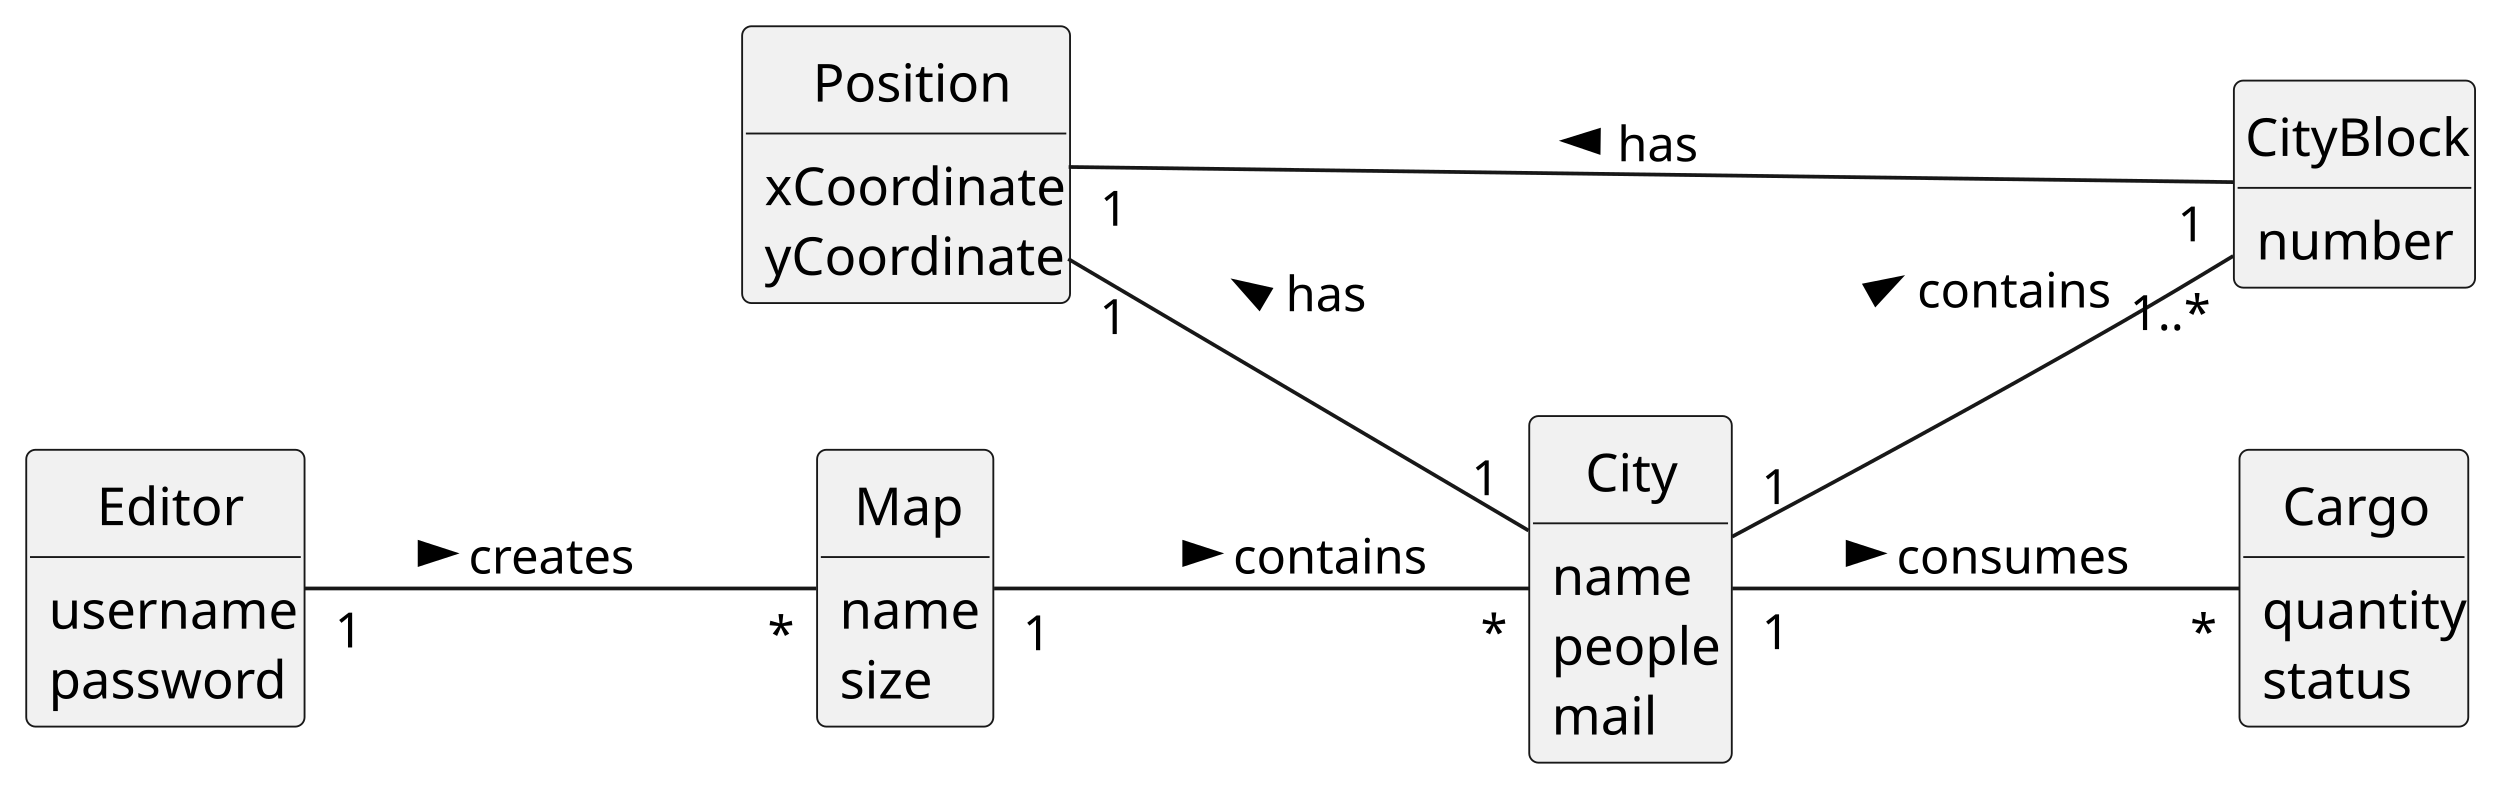
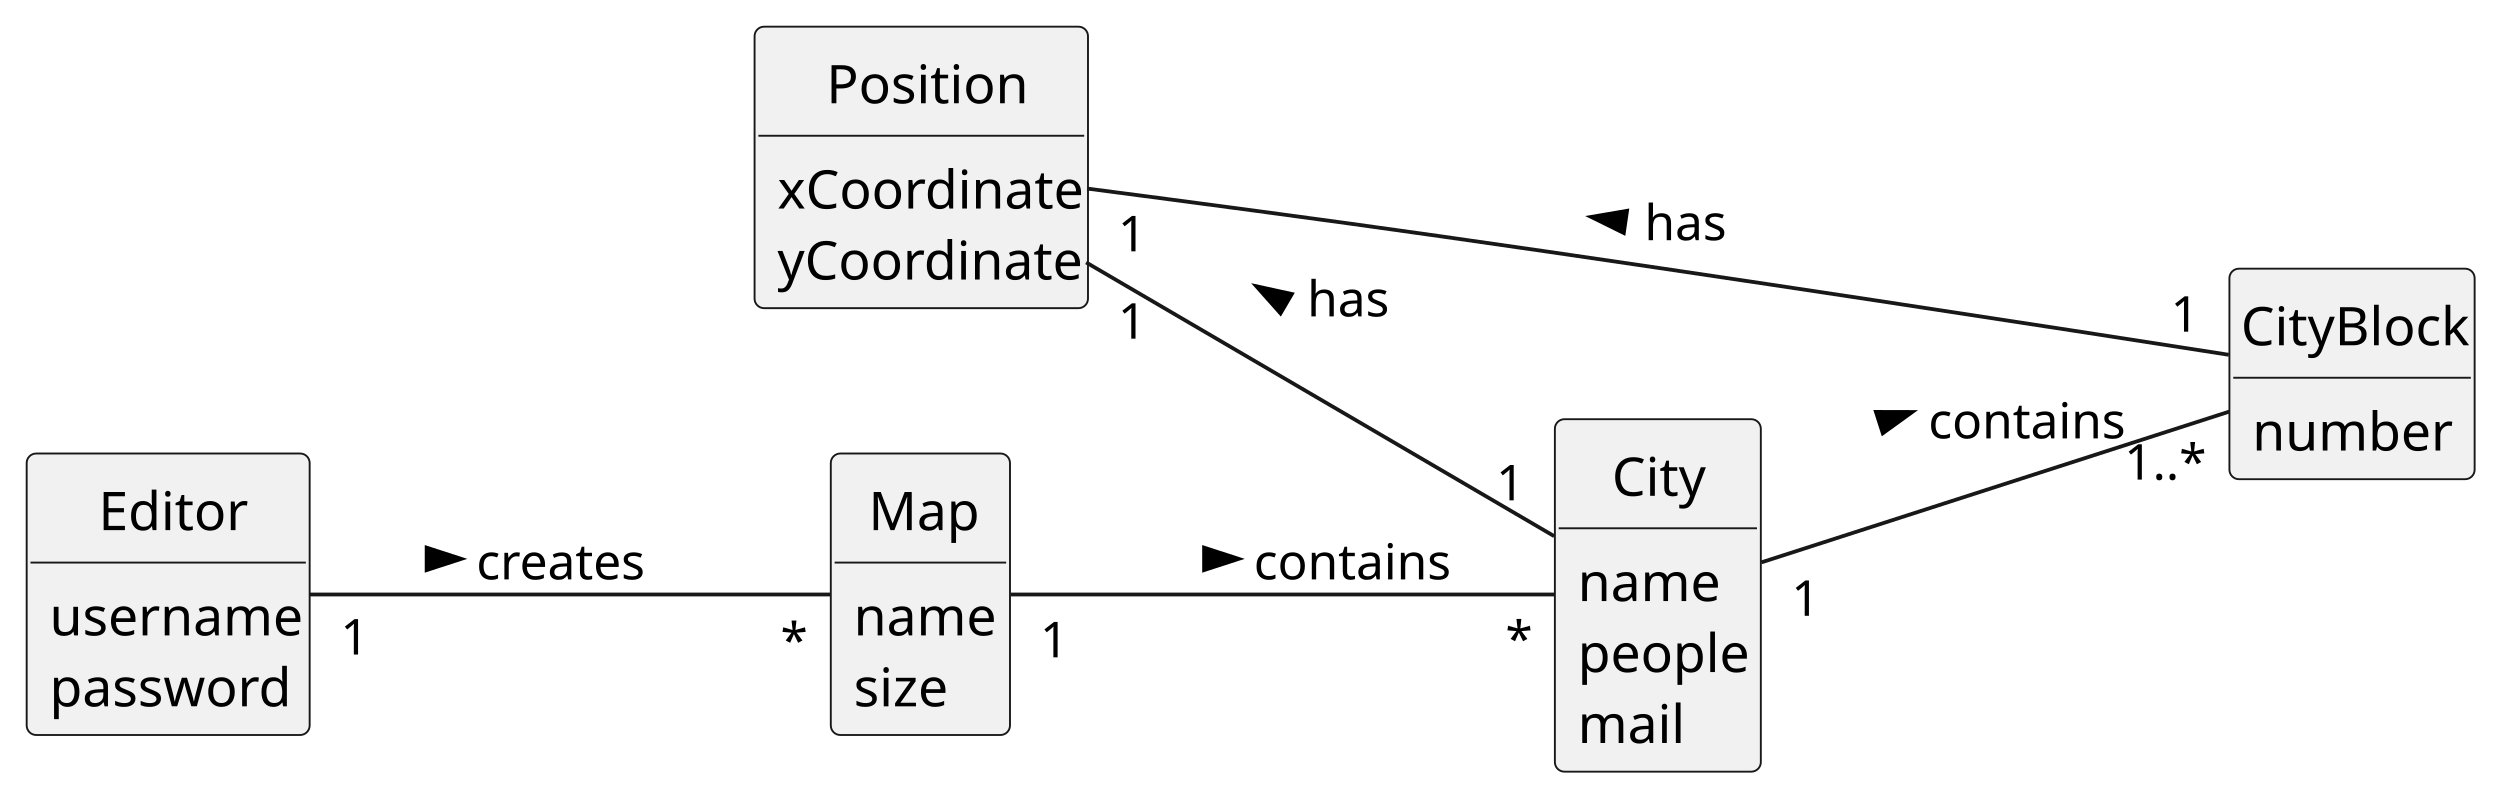
- <svg xmlns="http://www.w3.org/2000/svg" contentStyleType="text/css" height="210px" preserveAspectRatio="none" style="width:667px;height:210px;background:#FFFFFF;" version="1.1" viewBox="0 0 667 210" width="667px" zoomAndPan="magnify">
+ <svg xmlns="http://www.w3.org/2000/svg" contentStyleType="text/css" height="209px" preserveAspectRatio="none" style="width:656px;height:209px;background:#FFFFFF;" version="1.1" viewBox="0 0 656 209" width="656px" zoomAndPan="magnify">
  <defs />
  <g>
    <g id="elem_Map">
-       <rect codeLine="15" fill="#F1F1F1" height="73.863" id="Map" rx="2.5" ry="2.5" style="stroke:#181818;stroke-width:0.5;" width="47.02" x="218" y="120" />
-       <text fill="#000000" font-family="sans-serif" font-size="14" lengthAdjust="spacing" textLength="27.234" x="227.893" y="140.107">Map</text>
-       <line style="stroke:#181818;stroke-width:0.5;" x1="219" x2="264.021" y1="148.621" y2="148.621" />
-       <text fill="#000000" font-family="sans-serif" font-size="14" lengthAdjust="spacing" textLength="35.02" x="224" y="167.728">name</text>
-       <text fill="#000000" font-family="sans-serif" font-size="14" lengthAdjust="spacing" textLength="24.896" x="224" y="186.35">size</text>
+       <rect codeLine="15" fill="#F1F1F1" height="73.863" id="Map" rx="2.5" ry="2.5" style="stroke:#181818;stroke-width:0.5;" width="47.02" x="218" y="119" />
+       <text fill="#000000" font-family="sans-serif" font-size="14" lengthAdjust="spacing" textLength="27.234" x="227.893" y="139.107">Map</text>
+       <line style="stroke:#181818;stroke-width:0.5;" x1="219" x2="264.021" y1="147.621" y2="147.621" />
+       <text fill="#000000" font-family="sans-serif" font-size="14" lengthAdjust="spacing" textLength="35.02" x="224" y="166.728">name</text>
+       <text fill="#000000" font-family="sans-serif" font-size="14" lengthAdjust="spacing" textLength="24.896" x="224" y="185.35">size</text>
    </g>
    <g id="elem_City">
-       <rect codeLine="20" fill="#F1F1F1" height="92.484" id="City" rx="2.5" ry="2.5" style="stroke:#181818;stroke-width:0.5;" width="54.041" x="408" y="111" />
-       <text fill="#000000" font-family="sans-serif" font-size="14" lengthAdjust="spacing" textLength="24.11" x="422.965" y="131.107">City</text>
-       <line style="stroke:#181818;stroke-width:0.5;" x1="409" x2="461.041" y1="139.621" y2="139.621" />
-       <text fill="#000000" font-family="sans-serif" font-size="14" lengthAdjust="spacing" textLength="35.02" x="414" y="158.728">name</text>
-       <text fill="#000000" font-family="sans-serif" font-size="14" lengthAdjust="spacing" textLength="42.041" x="414" y="177.35">people</text>
-       <text fill="#000000" font-family="sans-serif" font-size="14" lengthAdjust="spacing" textLength="25.669" x="414" y="195.971">mail</text>
+       <rect codeLine="20" fill="#F1F1F1" height="92.484" id="City" rx="2.5" ry="2.5" style="stroke:#181818;stroke-width:0.5;" width="54.041" x="408" y="110" />
+       <text fill="#000000" font-family="sans-serif" font-size="14" lengthAdjust="spacing" textLength="24.11" x="422.965" y="130.107">City</text>
+       <line style="stroke:#181818;stroke-width:0.5;" x1="409" x2="461.041" y1="138.621" y2="138.621" />
+       <text fill="#000000" font-family="sans-serif" font-size="14" lengthAdjust="spacing" textLength="35.02" x="414" y="157.728">name</text>
+       <text fill="#000000" font-family="sans-serif" font-size="14" lengthAdjust="spacing" textLength="42.041" x="414" y="176.35">people</text>
+       <text fill="#000000" font-family="sans-serif" font-size="14" lengthAdjust="spacing" textLength="25.669" x="414" y="194.971">mail</text>
    </g>
    <g id="elem_CityBlock">
-       <rect codeLine="26" fill="#F1F1F1" height="55.242" id="CityBlock" rx="2.5" ry="2.5" style="stroke:#181818;stroke-width:0.5;" width="64.345" x="596" y="21.5" />
-       <text fill="#000000" font-family="sans-serif" font-size="14" lengthAdjust="spacing" textLength="58.345" x="599" y="41.607">CityBlock</text>
-       <line style="stroke:#181818;stroke-width:0.5;" x1="597" x2="659.345" y1="50.121" y2="50.121" />
-       <text fill="#000000" font-family="sans-serif" font-size="14" lengthAdjust="spacing" textLength="47.469" x="602" y="69.228">number</text>
-     </g>
-     <g id="elem_Cargo">
-       <rect codeLine="30" fill="#F1F1F1" height="73.863" id="Cargo" rx="2.5" ry="2.5" style="stroke:#181818;stroke-width:0.5;" width="61.034" x="597.5" y="120" />
-       <text fill="#000000" font-family="sans-serif" font-size="14" lengthAdjust="spacing" textLength="38.131" x="608.952" y="140.107">Cargo</text>
-       <line style="stroke:#181818;stroke-width:0.5;" x1="598.5" x2="657.534" y1="148.621" y2="148.621" />
-       <text fill="#000000" font-family="sans-serif" font-size="14" lengthAdjust="spacing" textLength="49.034" x="603.5" y="167.728">quantity</text>
-       <text fill="#000000" font-family="sans-serif" font-size="14" lengthAdjust="spacing" textLength="37.352" x="603.5" y="186.35">status</text>
+       <rect codeLine="26" fill="#F1F1F1" height="55.242" id="CityBlock" rx="2.5" ry="2.5" style="stroke:#181818;stroke-width:0.5;" width="64.345" x="585" y="70.5" />
+       <text fill="#000000" font-family="sans-serif" font-size="14" lengthAdjust="spacing" textLength="58.345" x="588" y="90.607">CityBlock</text>
+       <line style="stroke:#181818;stroke-width:0.5;" x1="586" x2="648.345" y1="99.121" y2="99.121" />
+       <text fill="#000000" font-family="sans-serif" font-size="14" lengthAdjust="spacing" textLength="47.469" x="591" y="118.228">number</text>
    </g>
    <g id="elem_Editor">
-       <rect codeLine="35" fill="#F1F1F1" height="73.863" id="Editor" rx="2.5" ry="2.5" style="stroke:#181818;stroke-width:0.5;" width="74.255" x="7" y="120" />
-       <text fill="#000000" font-family="sans-serif" font-size="14" lengthAdjust="spacing" textLength="36.572" x="25.841" y="140.107">Editor</text>
-       <line style="stroke:#181818;stroke-width:0.5;" x1="8" x2="80.255" y1="148.621" y2="148.621" />
-       <text fill="#000000" font-family="sans-serif" font-size="14" lengthAdjust="spacing" textLength="62.255" x="13" y="167.728">username</text>
-       <text fill="#000000" font-family="sans-serif" font-size="14" lengthAdjust="spacing" textLength="59.917" x="13" y="186.35">password</text>
+       <rect codeLine="30" fill="#F1F1F1" height="73.863" id="Editor" rx="2.5" ry="2.5" style="stroke:#181818;stroke-width:0.5;" width="74.255" x="7" y="119" />
+       <text fill="#000000" font-family="sans-serif" font-size="14" lengthAdjust="spacing" textLength="36.572" x="25.841" y="139.107">Editor</text>
+       <line style="stroke:#181818;stroke-width:0.5;" x1="8" x2="80.255" y1="147.621" y2="147.621" />
+       <text fill="#000000" font-family="sans-serif" font-size="14" lengthAdjust="spacing" textLength="62.255" x="13" y="166.728">username</text>
+       <text fill="#000000" font-family="sans-serif" font-size="14" lengthAdjust="spacing" textLength="59.917" x="13" y="185.35">password</text>
    </g>
    <g id="elem_Position">
-       <rect codeLine="40" fill="#F1F1F1" height="73.863" id="Position" rx="2.5" ry="2.5" style="stroke:#181818;stroke-width:0.5;" width="87.489" x="198" y="7" />
+       <rect codeLine="35" fill="#F1F1F1" height="73.863" id="Position" rx="2.5" ry="2.5" style="stroke:#181818;stroke-width:0.5;" width="87.489" x="198" y="7" />
      <text fill="#000000" font-family="sans-serif" font-size="14" lengthAdjust="spacing" textLength="49.807" x="216.841" y="27.107">Position</text>
      <line style="stroke:#181818;stroke-width:0.5;" x1="199" x2="284.489" y1="35.621" y2="35.621" />
      <text fill="#000000" font-family="sans-serif" font-size="14" lengthAdjust="spacing" textLength="75.489" x="204" y="54.728">xCoordinate</text>
      <text fill="#000000" font-family="sans-serif" font-size="14" lengthAdjust="spacing" textLength="75.489" x="204" y="73.35">yCoordinate</text>
    </g>
    <g id="link_Map_City">
-       <path codeLine="47" d="M265.22,157 C300.99,157 370.22,157 407.95,157 " fill="none" id="Map-City" style="stroke:#181818;stroke-width:1.0;" />
-       <polygon fill="#000000" points="325,147.645,315.955,144.707,315.955,150.584,325,147.645" style="stroke:#000000;stroke-width:1.0;" />
-       <text fill="#000000" font-family="sans-serif" font-size="13" lengthAdjust="spacing" textLength="48.42" x="329" y="153.028">contains</text>
-       <text fill="#000000" font-family="sans-serif" font-size="13" lengthAdjust="spacing" textLength="7.23" x="272.905" y="173.479">1</text>
-       <text fill="#000000" font-family="sans-serif" font-size="13" lengthAdjust="spacing" textLength="5.059" x="395.011" y="173.287">*</text>
+       <path codeLine="42" d="M265.22,156 C300.99,156 370.22,156 407.95,156 " fill="none" id="Map-City" style="stroke:#181818;stroke-width:1.0;" />
+       <polygon fill="#000000" points="325,146.645,315.955,143.707,315.955,149.584,325,146.645" style="stroke:#000000;stroke-width:1.0;" />
+       <text fill="#000000" font-family="sans-serif" font-size="13" lengthAdjust="spacing" textLength="48.42" x="329" y="152.028">contains</text>
+       <text fill="#000000" font-family="sans-serif" font-size="13" lengthAdjust="spacing" textLength="7.23" x="272.905" y="172.479">1</text>
+       <text fill="#000000" font-family="sans-serif" font-size="13" lengthAdjust="spacing" textLength="5.059" x="395.011" y="172.287">*</text>
    </g>
    <g id="link_Editor_Map">
-       <path codeLine="48" d="M81.31,157 C121.29,157 184.31,157 217.81,157 " fill="none" id="Editor-Map" style="stroke:#181818;stroke-width:1.0;" />
-       <polygon fill="#000000" points="121,147.645,111.955,144.707,111.955,150.584,121,147.645" style="stroke:#000000;stroke-width:1.0;" />
-       <text fill="#000000" font-family="sans-serif" font-size="13" lengthAdjust="spacing" textLength="42.631" x="125" y="153.028">creates</text>
-       <text fill="#000000" font-family="sans-serif" font-size="13" lengthAdjust="spacing" textLength="7.23" x="89.342" y="172.744">1</text>
-       <text fill="#000000" font-family="sans-serif" font-size="13" lengthAdjust="spacing" textLength="5.059" x="204.795" y="173.697">*</text>
+       <path codeLine="43" d="M81.31,156 C121.29,156 184.31,156 217.81,156 " fill="none" id="Editor-Map" style="stroke:#181818;stroke-width:1.0;" />
+       <polygon fill="#000000" points="121,146.645,111.955,143.707,111.955,149.584,121,146.645" style="stroke:#000000;stroke-width:1.0;" />
+       <text fill="#000000" font-family="sans-serif" font-size="13" lengthAdjust="spacing" textLength="42.631" x="125" y="152.028">creates</text>
+       <text fill="#000000" font-family="sans-serif" font-size="13" lengthAdjust="spacing" textLength="7.23" x="89.342" y="171.744">1</text>
+       <text fill="#000000" font-family="sans-serif" font-size="13" lengthAdjust="spacing" textLength="5.059" x="204.795" y="172.697">*</text>
    </g>
    <g id="link_City_CityBlock">
-       <path codeLine="49" d="M462.09,143.2 C488.48,129.14 530.35,106.54 566,86 C575.77,80.37 586.3,74.07 595.82,68.29 " fill="none" id="City-CityBlock" style="stroke:#181818;stroke-width:1.0;" />
-       <polygon fill="#000000" points="506.862,74.202,497.535,76.058,500.407,81.186,506.862,74.202" style="stroke:#000000;stroke-width:1.0;" />
-       <text fill="#000000" font-family="sans-serif" font-size="13" lengthAdjust="spacing" textLength="48.42" x="511.5" y="82.028">contains</text>
-       <text fill="#000000" font-family="sans-serif" font-size="13" lengthAdjust="spacing" textLength="7.23" x="469.953" y="134.489">1</text>
-       <text fill="#000000" font-family="sans-serif" font-size="13" lengthAdjust="spacing" textLength="19.513" x="568.241" y="88.055">1..*</text>
-     </g>
-     <g id="link_City_Cargo">
-       <path codeLine="50" d="M462.16,157 C497.51,157 560.36,157 597.4,157 " fill="none" id="City-Cargo" style="stroke:#181818;stroke-width:1.0;" />
-       <polygon fill="#000000" points="502,147.645,492.955,144.707,492.955,150.584,502,147.645" style="stroke:#000000;stroke-width:1.0;" />
-       <text fill="#000000" font-family="sans-serif" font-size="13" lengthAdjust="spacing" textLength="59.249" x="506" y="153.028">consumes</text>
-       <text fill="#000000" font-family="sans-serif" font-size="13" lengthAdjust="spacing" textLength="7.23" x="470.041" y="173.182">1</text>
-       <text fill="#000000" font-family="sans-serif" font-size="13" lengthAdjust="spacing" textLength="5.059" x="584.335" y="173.152">*</text>
+       <path codeLine="44" d="M462.17,147.57 C494.74,137.07 550.28,119.18 584.96,108 " fill="none" id="City-CityBlock" style="stroke:#181818;stroke-width:1.0;" />
+       <polygon fill="#000000" points="501.759,108.112,492.248,108.089,494.051,113.683,501.759,108.112" style="stroke:#000000;stroke-width:1.0;" />
+       <text fill="#000000" font-family="sans-serif" font-size="13" lengthAdjust="spacing" textLength="48.42" x="506" y="115.028">contains</text>
+       <text fill="#000000" font-family="sans-serif" font-size="13" lengthAdjust="spacing" textLength="7.23" x="470.053" y="161.591">1</text>
+       <text fill="#000000" font-family="sans-serif" font-size="13" lengthAdjust="spacing" textLength="19.513" x="557.41" y="125.849">1..*</text>
    </g>
    <g id="link_Position_City">
-       <path codeLine="51" d="M285,69.08 C322.57,91.25 376.19,122.89 407.81,141.55 " fill="none" id="Position-City" style="stroke:#181818;stroke-width:1.0;" />
-       <polygon fill="#000000" points="329.694,75.104,335.99,82.232,338.977,77.17,329.694,75.104" style="stroke:#000000;stroke-width:1.0;" />
+       <path codeLine="45" d="M285,68.86 C322.57,90.83 376.19,122.19 407.81,140.69 " fill="none" id="Position-City" style="stroke:#181818;stroke-width:1.0;" />
+       <polygon fill="#000000" points="329.684,75.121,336.008,82.225,338.976,77.151,329.684,75.121" style="stroke:#000000;stroke-width:1.0;" />
      <text fill="#000000" font-family="sans-serif" font-size="13" lengthAdjust="spacing" textLength="20.96" x="343" y="83.028">has</text>
-       <text fill="#000000" font-family="sans-serif" font-size="13" lengthAdjust="spacing" textLength="7.23" x="293.349" y="89.128">1</text>
-       <text fill="#000000" font-family="sans-serif" font-size="13" lengthAdjust="spacing" textLength="7.23" x="392.587" y="132.116">1</text>
+       <text fill="#000000" font-family="sans-serif" font-size="13" lengthAdjust="spacing" textLength="7.23" x="293.349" y="88.869">1</text>
+       <text fill="#000000" font-family="sans-serif" font-size="13" lengthAdjust="spacing" textLength="7.23" x="392.587" y="131.293">1</text>
    </g>
    <g id="link_Position_CityBlock">
-       <path codeLine="52" d="M285.12,44.55 C363.13,45.57 527.18,47.7 595.79,48.59 " fill="none" id="Position-CityBlock" style="stroke:#181818;stroke-width:1.0;" />
-       <polygon fill="#000000" points="417.5,37.581,426.507,40.637,426.583,34.759,417.5,37.581" style="stroke:#000000;stroke-width:1.0;" />
-       <text fill="#000000" font-family="sans-serif" font-size="13" lengthAdjust="spacing" textLength="20.96" x="431.5" y="43.028">has</text>
-       <text fill="#000000" font-family="sans-serif" font-size="13" lengthAdjust="spacing" textLength="7.23" x="293.49" y="60.228">1</text>
-       <text fill="#000000" font-family="sans-serif" font-size="13" lengthAdjust="spacing" textLength="7.23" x="580.966" y="64.393">1</text>
+       <path codeLine="46" d="M285.25,49.48 C311.93,52.95 346.99,57.59 378,62 C452.27,72.55 539.4,86 584.84,93.1 " fill="none" id="Position-CityBlock" style="stroke:#181818;stroke-width:1.0;" />
+       <polygon fill="#000000" points="417.552,56.925,426.079,61.137,426.926,55.32,417.552,56.925" style="stroke:#000000;stroke-width:1.0;" />
+       <text fill="#000000" font-family="sans-serif" font-size="13" lengthAdjust="spacing" textLength="20.96" x="431.5" y="63.028">has</text>
+       <text fill="#000000" font-family="sans-serif" font-size="13" lengthAdjust="spacing" textLength="7.23" x="293.349" y="65.948">1</text>
+       <text fill="#000000" font-family="sans-serif" font-size="13" lengthAdjust="spacing" textLength="7.23" x="569.58" y="87.035">1</text>
    </g>
  </g>
</svg>
